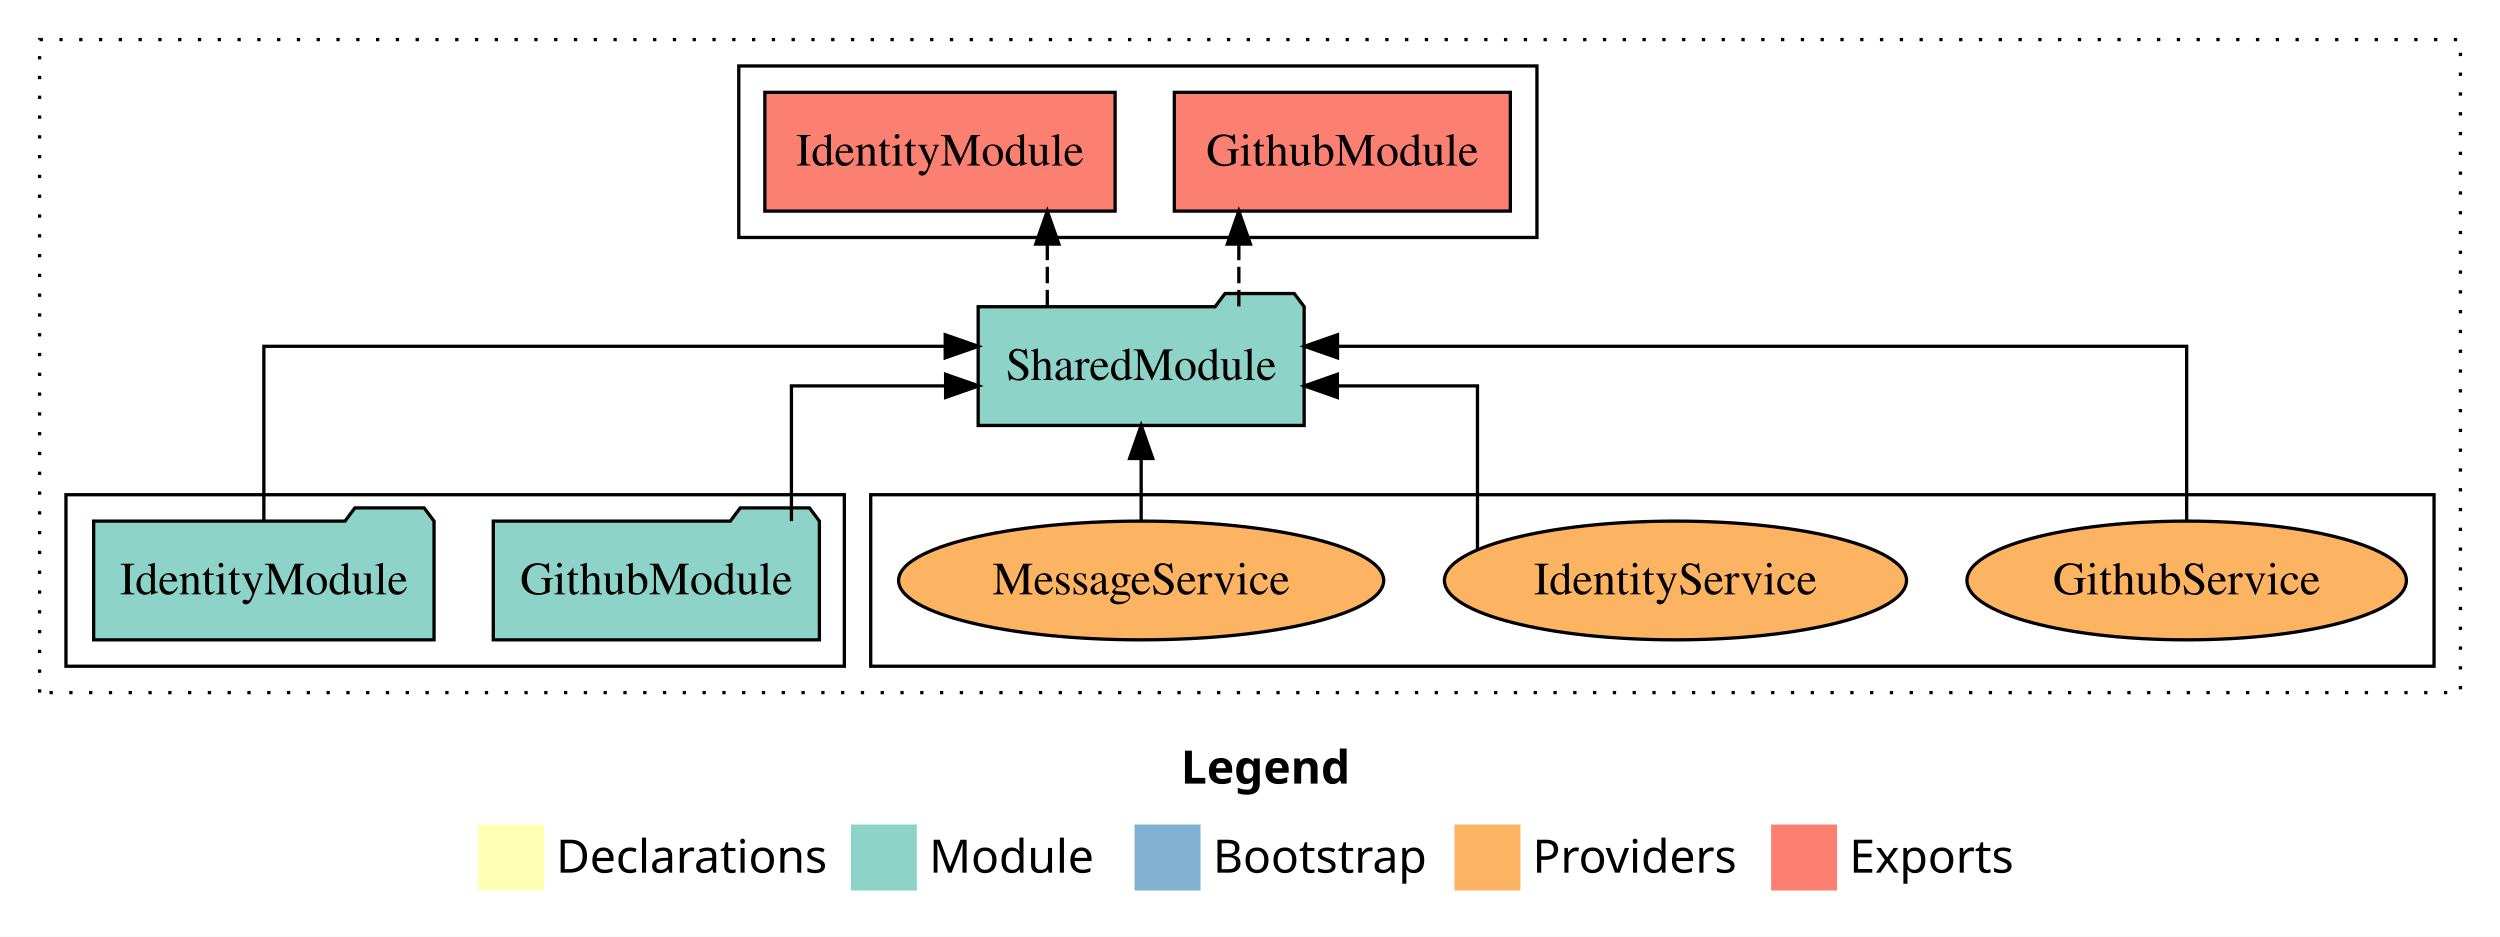
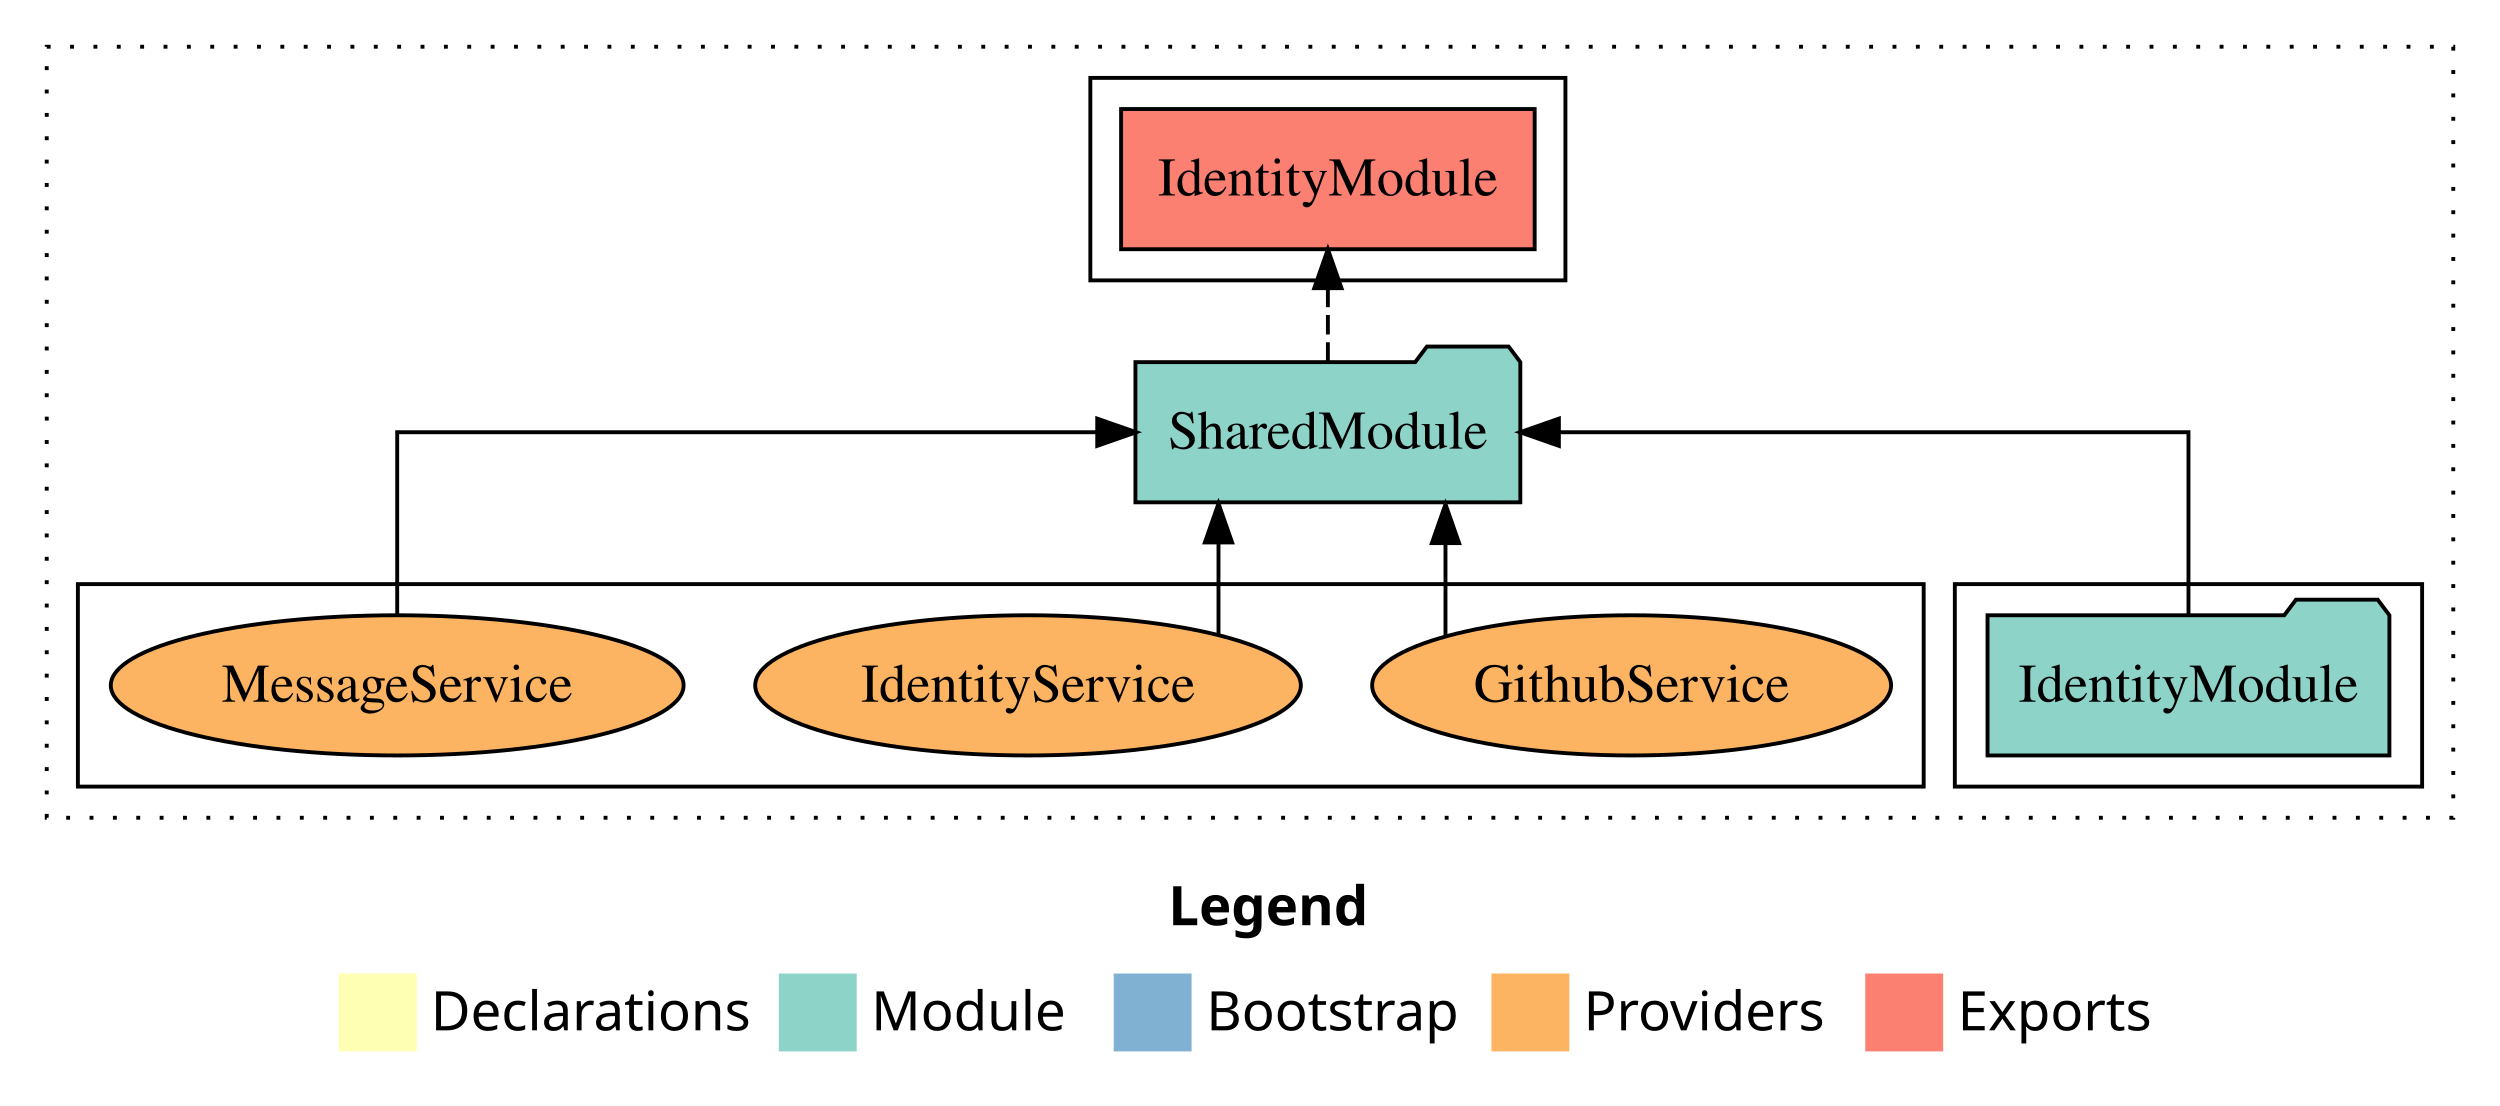
- <svg xmlns="http://www.w3.org/2000/svg" width="758pt" height="284pt" viewBox="0.00 0.00 758.00 284.00">
+ <svg xmlns="http://www.w3.org/2000/svg" width="642pt" height="284pt" viewBox="0.00 0.00 642.00 284.00">
  <g id="graph0" class="graph" transform="scale(1 1) rotate(0) translate(4 280)">
-     <polygon fill="white" stroke="transparent" points="-4,4 -4,-280 754,-280 754,4 -4,4" />
-     <text text-anchor="start" x="354.01" y="-42.4" font-family="sans-serif" font-weight="bold" font-size="14.00">Legend</text>
-     <polygon fill="#ffffb3" stroke="transparent" points="141,-10 141,-30 161,-30 161,-10 141,-10" />
-     <text text-anchor="start" x="164.63" y="-15.4" font-family="sans-serif" font-size="14.00">  Declarations</text>
-     <polygon fill="#8dd3c7" stroke="transparent" points="254,-10 254,-30 274,-30 274,-10 254,-10" />
-     <text text-anchor="start" x="277.73" y="-15.4" font-family="sans-serif" font-size="14.00">  Module</text>
-     <polygon fill="#80b1d3" stroke="transparent" points="340,-10 340,-30 360,-30 360,-10 340,-10" />
-     <text text-anchor="start" x="363.78" y="-15.4" font-family="sans-serif" font-size="14.00">  Bootstrap</text>
-     <polygon fill="#fdb462" stroke="transparent" points="437,-10 437,-30 457,-30 457,-10 437,-10" />
-     <text text-anchor="start" x="460.67" y="-15.4" font-family="sans-serif" font-size="14.00">  Providers</text>
-     <polygon fill="#fb8072" stroke="transparent" points="533,-10 533,-30 553,-30 553,-10 533,-10" />
-     <text text-anchor="start" x="556.73" y="-15.4" font-family="sans-serif" font-size="14.00">  Exports</text>
+     <polygon fill="white" stroke="transparent" points="-4,4 -4,-280 638,-280 638,4 -4,4" />
+     <text text-anchor="start" x="296.01" y="-42.4" font-family="sans-serif" font-weight="bold" font-size="14.00">Legend</text>
+     <polygon fill="#ffffb3" stroke="transparent" points="83,-10 83,-30 103,-30 103,-10 83,-10" />
+     <text text-anchor="start" x="106.63" y="-15.4" font-family="sans-serif" font-size="14.00">  Declarations</text>
+     <polygon fill="#8dd3c7" stroke="transparent" points="196,-10 196,-30 216,-30 216,-10 196,-10" />
+     <text text-anchor="start" x="219.73" y="-15.4" font-family="sans-serif" font-size="14.00">  Module</text>
+     <polygon fill="#80b1d3" stroke="transparent" points="282,-10 282,-30 302,-30 302,-10 282,-10" />
+     <text text-anchor="start" x="305.78" y="-15.4" font-family="sans-serif" font-size="14.00">  Bootstrap</text>
+     <polygon fill="#fdb462" stroke="transparent" points="379,-10 379,-30 399,-30 399,-10 379,-10" />
+     <text text-anchor="start" x="402.67" y="-15.4" font-family="sans-serif" font-size="14.00">  Providers</text>
+     <polygon fill="#fb8072" stroke="transparent" points="475,-10 475,-30 495,-30 495,-10 475,-10" />
+     <text text-anchor="start" x="498.73" y="-15.4" font-family="sans-serif" font-size="14.00">  Exports</text>
    <g id="clust1" class="cluster">
-       <polygon fill="none" stroke="black" stroke-dasharray="1,5" points="8,-70 8,-268 742,-268 742,-70 8,-70" />
+       <polygon fill="none" stroke="black" stroke-dasharray="1,5" points="8,-70 8,-268 626,-268 626,-70 8,-70" />
+     </g>
+     <g id="clust3" class="cluster">
+       <polygon fill="none" stroke="black" points="498,-78 498,-130 618,-130 618,-78 498,-78" />
+     </g>
+     <g id="clust4" class="cluster">
+       <polygon fill="none" stroke="black" points="276,-208 276,-260 398,-260 398,-208 276,-208" />
    </g>
    <g id="clust6" class="cluster">
-       <polygon fill="none" stroke="black" points="260,-78 260,-130 734,-130 734,-78 260,-78" />
-     </g>
-     <g id="clust4" class="cluster">
-       <polygon fill="none" stroke="black" points="220,-208 220,-260 462,-260 462,-208 220,-208" />
-     </g>
-     <g id="clust3" class="cluster">
-       <polygon fill="none" stroke="black" points="16,-78 16,-130 252,-130 252,-78 16,-78" />
+       <polygon fill="none" stroke="black" points="16,-78 16,-130 490,-130 490,-78 16,-78" />
    </g>
    <g id="node1" class="node">
-       <polygon fill="#8dd3c7" stroke="black" points="244.44,-122 241.44,-126 220.44,-126 217.44,-122 145.56,-122 145.56,-86 244.44,-86 244.44,-122" />
-       <text text-anchor="middle" x="195" y="-99.8" font-family="Times,serif" font-size="14.00">GithubModule</text>
+       <polygon fill="#8dd3c7" stroke="black" points="609.6,-122 606.6,-126 585.6,-126 582.6,-122 506.4,-122 506.4,-86 609.6,-86 609.6,-122" />
+       <text text-anchor="middle" x="558" y="-99.8" font-family="Times,serif" font-size="14.00">IdentityModule</text>
+     </g>
+     <g id="node2" class="node">
+       <polygon fill="#8dd3c7" stroke="black" points="386.42,-187 383.42,-191 362.42,-191 359.42,-187 287.58,-187 287.58,-151 386.42,-151 386.42,-187" />
+       <text text-anchor="middle" x="337" y="-164.8" font-family="Times,serif" font-size="14.00">SharedModule</text>
+     </g>
+     <g id="edge1" class="edge">
+       <path fill="none" stroke="black" d="M558,-122.11C558,-141.34 558,-169 558,-169 558,-169 396.32,-169 396.32,-169" />
+       <polygon fill="black" stroke="black" points="396.32,-165.5 386.32,-169 396.32,-172.5 396.32,-165.5" />
    </g>
    <g id="node3" class="node">
-       <polygon fill="#8dd3c7" stroke="black" points="391.42,-187 388.42,-191 367.42,-191 364.42,-187 292.58,-187 292.58,-151 391.42,-151 391.42,-187" />
-       <text text-anchor="middle" x="342" y="-164.8" font-family="Times,serif" font-size="14.00">SharedModule</text>
-     </g>
-     <g id="edge1" class="edge">
-       <path fill="none" stroke="black" d="M235.96,-122.02C235.96,-139.37 235.96,-163 235.96,-163 235.96,-163 282.71,-163 282.71,-163" />
-       <polygon fill="black" stroke="black" points="282.71,-166.5 292.71,-163 282.71,-159.5 282.71,-166.5" />
-     </g>
-     <g id="node2" class="node">
-       <polygon fill="#8dd3c7" stroke="black" points="127.6,-122 124.6,-126 103.6,-126 100.6,-122 24.4,-122 24.4,-86 127.6,-86 127.6,-122" />
-       <text text-anchor="middle" x="76" y="-99.8" font-family="Times,serif" font-size="14.00">IdentityModule</text>
+       <polygon fill="#fb8072" stroke="black" points="390.1,-252 283.9,-252 283.9,-216 390.1,-216 390.1,-252" />
+       <text text-anchor="middle" x="337" y="-229.8" font-family="Times,serif" font-size="14.00">IdentityModule </text>
    </g>
    <g id="edge2" class="edge">
-       <path fill="none" stroke="black" d="M76,-122.28C76,-143.32 76,-175 76,-175 76,-175 282.59,-175 282.59,-175" />
-       <polygon fill="black" stroke="black" points="282.59,-178.5 292.59,-175 282.59,-171.5 282.59,-178.5" />
+       <path fill="none" stroke="black" stroke-dasharray="5,2" d="M337,-187.11C337,-187.11 337,-205.99 337,-205.99" />
+       <polygon fill="black" stroke="black" points="333.5,-205.99 337,-215.99 340.5,-205.99 333.5,-205.99" />
    </g>
    <g id="node4" class="node">
-       <polygon fill="#fb8072" stroke="black" points="453.94,-252 352.06,-252 352.06,-216 453.94,-216 453.94,-252" />
-       <text text-anchor="middle" x="403" y="-229.8" font-family="Times,serif" font-size="14.00">GithubModule </text>
+       <ellipse fill="#fdb462" stroke="black" cx="415" cy="-104" rx="66.63" ry="18" />
+       <text text-anchor="middle" x="415" y="-99.8" font-family="Times,serif" font-size="14.00">GithubService</text>
    </g>
    <g id="edge3" class="edge">
-       <path fill="none" stroke="black" stroke-dasharray="5,2" d="M371.62,-187.11C371.62,-187.11 371.62,-205.99 371.62,-205.99" />
-       <polygon fill="black" stroke="black" points="368.12,-205.99 371.62,-215.99 375.12,-205.99 368.12,-205.99" />
+       <path fill="none" stroke="black" d="M367.2,-116.84C367.2,-116.84 367.2,-140.52 367.2,-140.52" />
+       <polygon fill="black" stroke="black" points="363.7,-140.52 367.2,-150.52 370.7,-140.52 363.7,-140.52" />
    </g>
    <g id="node5" class="node">
-       <polygon fill="#fb8072" stroke="black" points="334.1,-252 227.9,-252 227.9,-216 334.1,-216 334.1,-252" />
-       <text text-anchor="middle" x="281" y="-229.8" font-family="Times,serif" font-size="14.00">IdentityModule </text>
+       <ellipse fill="#fdb462" stroke="black" cx="260" cy="-104" rx="70.06" ry="18" />
+       <text text-anchor="middle" x="260" y="-99.8" font-family="Times,serif" font-size="14.00">IdentityService</text>
    </g>
    <g id="edge4" class="edge">
-       <path fill="none" stroke="black" stroke-dasharray="5,2" d="M313.54,-187.11C313.54,-187.11 313.54,-205.99 313.54,-205.99" />
-       <polygon fill="black" stroke="black" points="310.04,-205.99 313.54,-215.99 317.04,-205.99 310.04,-205.99" />
+       <path fill="none" stroke="black" d="M308.91,-117.15C308.91,-117.15 308.91,-140.69 308.91,-140.69" />
+       <polygon fill="black" stroke="black" points="305.41,-140.69 308.91,-150.69 312.41,-140.69 305.41,-140.69" />
    </g>
    <g id="node6" class="node">
-       <ellipse fill="#fdb462" stroke="black" cx="659" cy="-104" rx="66.63" ry="18" />
-       <text text-anchor="middle" x="659" y="-99.8" font-family="Times,serif" font-size="14.00">GithubService</text>
+       <ellipse fill="#fdb462" stroke="black" cx="98" cy="-104" rx="73.55" ry="18" />
+       <text text-anchor="middle" x="98" y="-99.8" font-family="Times,serif" font-size="14.00">MessageService</text>
    </g>
    <g id="edge5" class="edge">
-       <path fill="none" stroke="black" d="M659,-122.28C659,-143.32 659,-175 659,-175 659,-175 401.53,-175 401.53,-175" />
-       <polygon fill="black" stroke="black" points="401.53,-171.5 391.53,-175 401.53,-178.5 401.53,-171.5" />
-     </g>
-     <g id="node7" class="node">
-       <ellipse fill="#fdb462" stroke="black" cx="504" cy="-104" rx="70.06" ry="18" />
-       <text text-anchor="middle" x="504" y="-99.8" font-family="Times,serif" font-size="14.00">IdentityService</text>
-     </g>
-     <g id="edge6" class="edge">
-       <path fill="none" stroke="black" d="M443.97,-113.48C443.97,-130.16 443.97,-163 443.97,-163 443.97,-163 401.49,-163 401.49,-163" />
-       <polygon fill="black" stroke="black" points="401.49,-159.5 391.49,-163 401.49,-166.5 401.49,-159.5" />
-     </g>
-     <g id="node8" class="node">
-       <ellipse fill="#fdb462" stroke="black" cx="342" cy="-104" rx="73.55" ry="18" />
-       <text text-anchor="middle" x="342" y="-99.8" font-family="Times,serif" font-size="14.00">MessageService</text>
-     </g>
-     <g id="edge7" class="edge">
-       <path fill="none" stroke="black" d="M342,-122.11C342,-122.11 342,-140.99 342,-140.99" />
-       <polygon fill="black" stroke="black" points="338.5,-140.99 342,-150.99 345.5,-140.99 338.5,-140.99" />
+       <path fill="none" stroke="black" d="M98,-122.11C98,-141.34 98,-169 98,-169 98,-169 277.77,-169 277.77,-169" />
+       <polygon fill="black" stroke="black" points="277.77,-172.5 287.77,-169 277.77,-165.5 277.77,-172.5" />
    </g>
  </g>
</svg>
